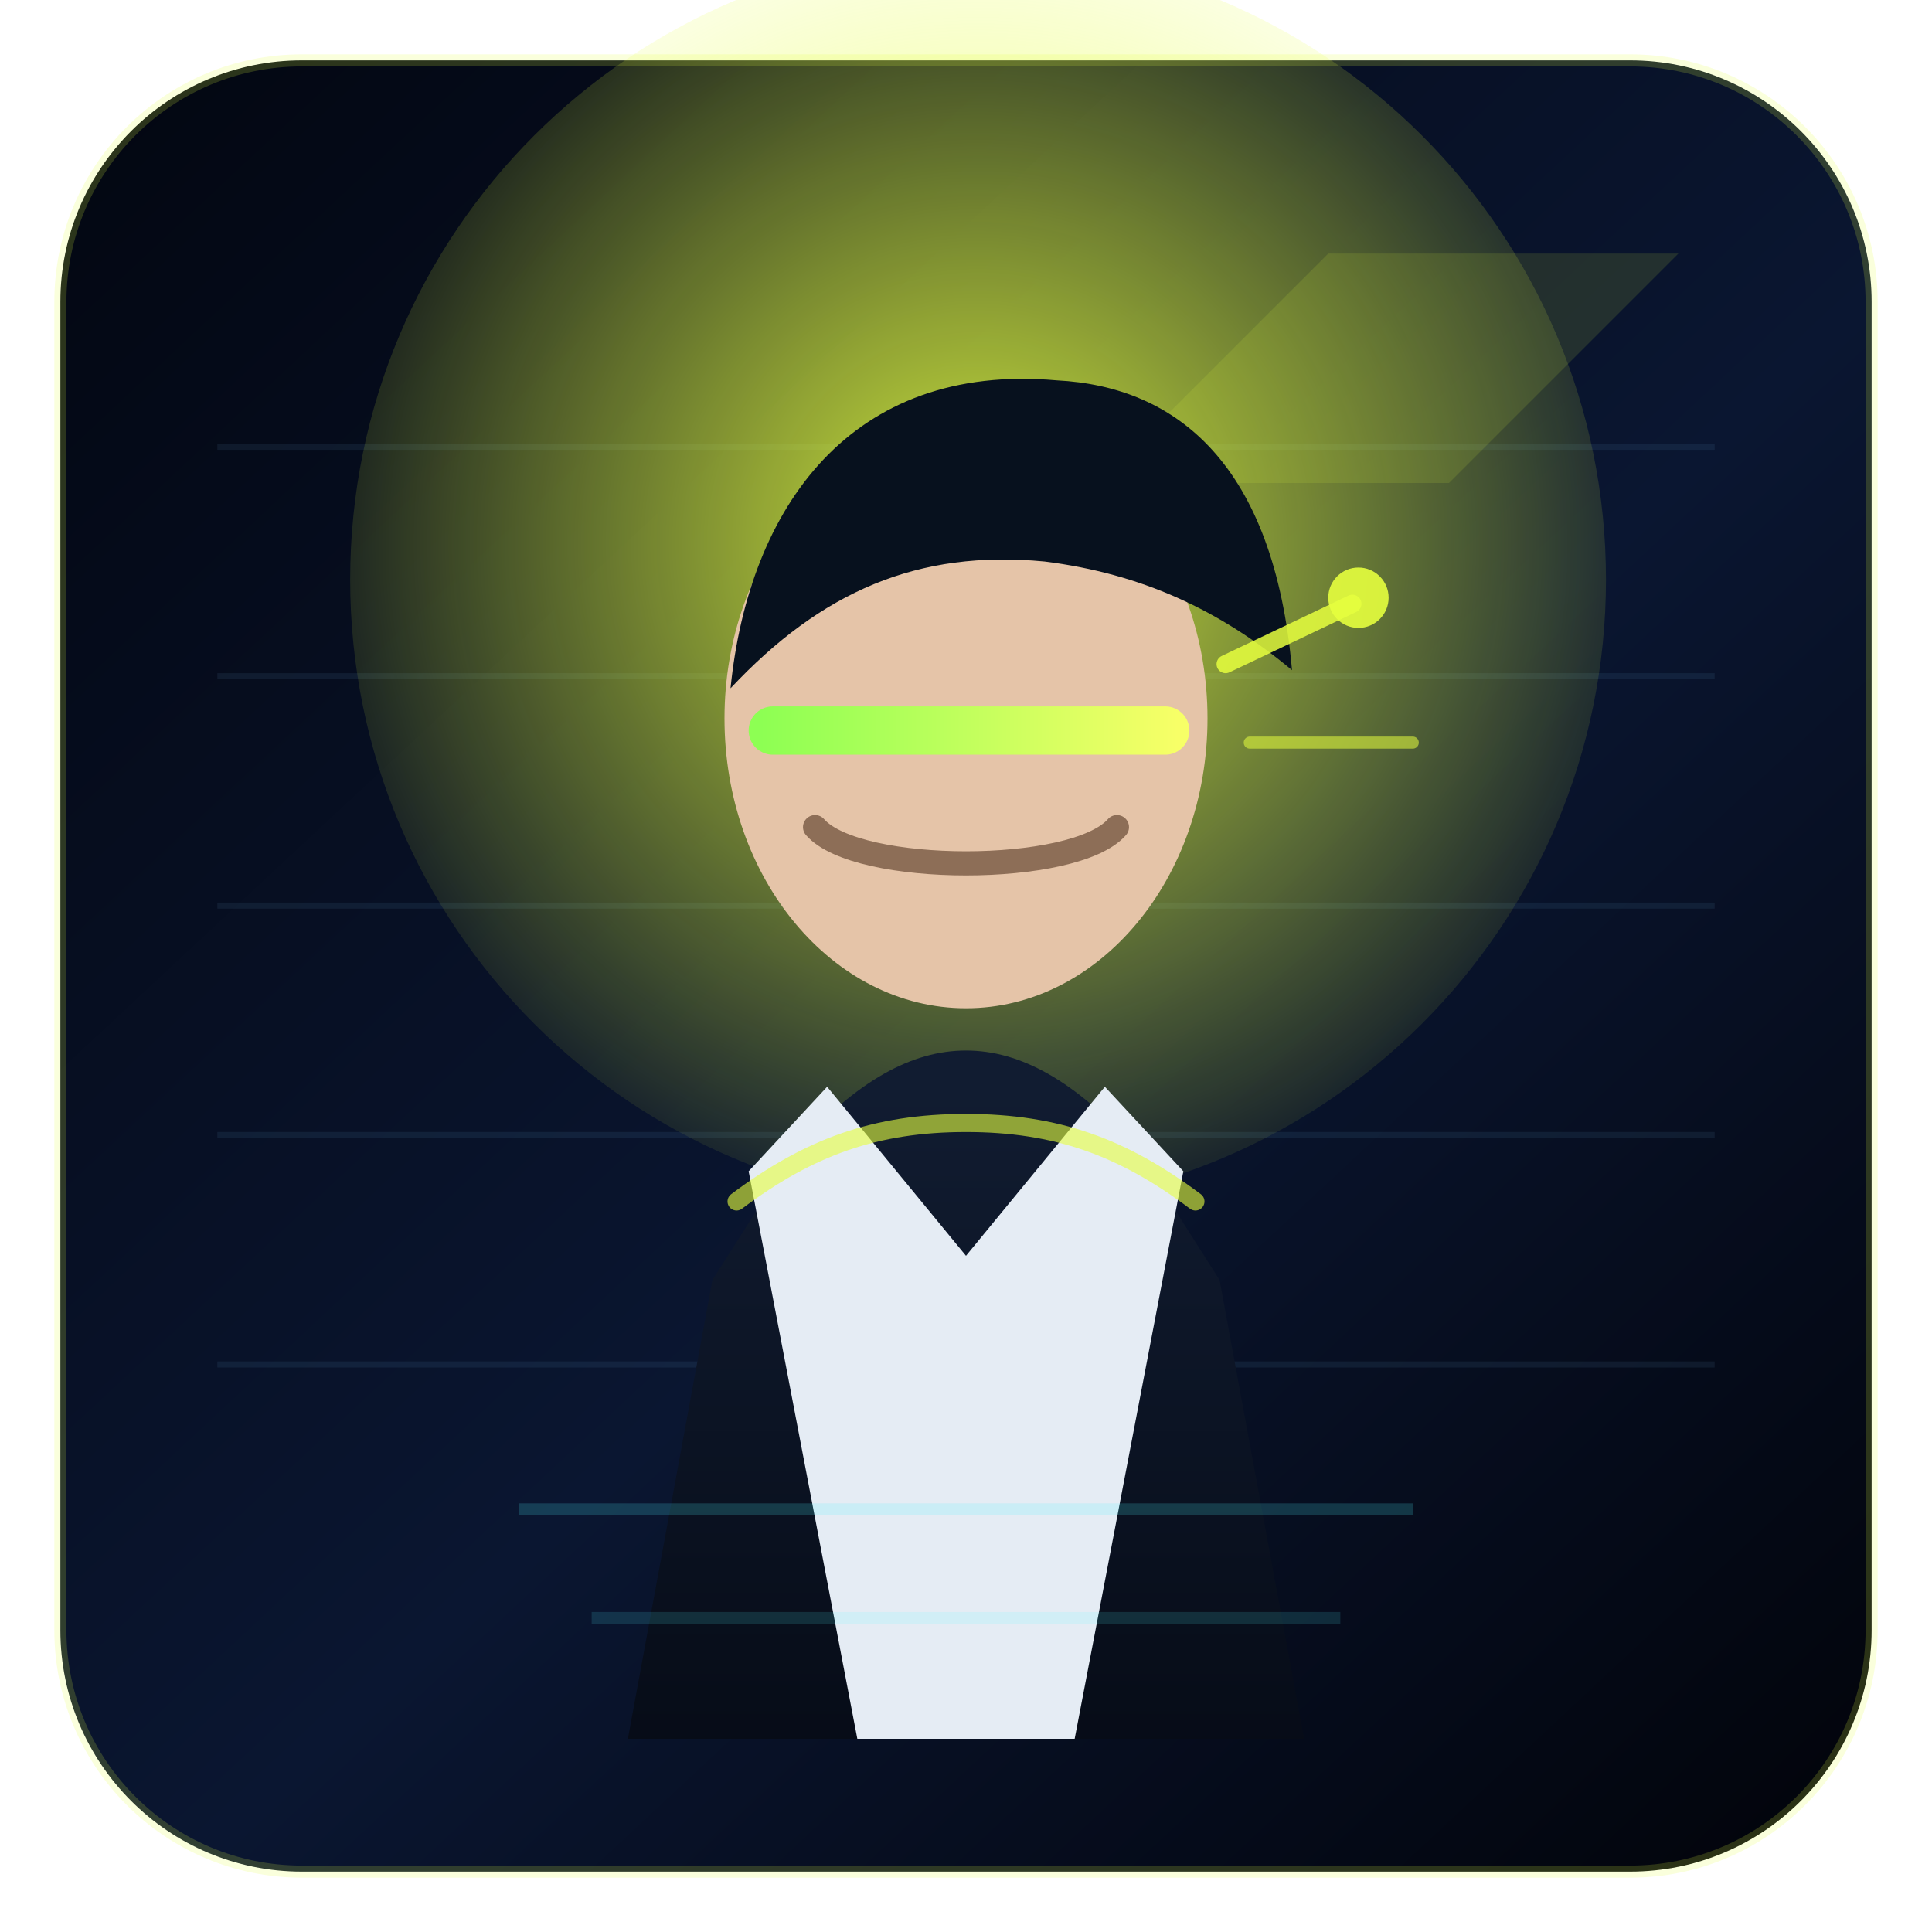
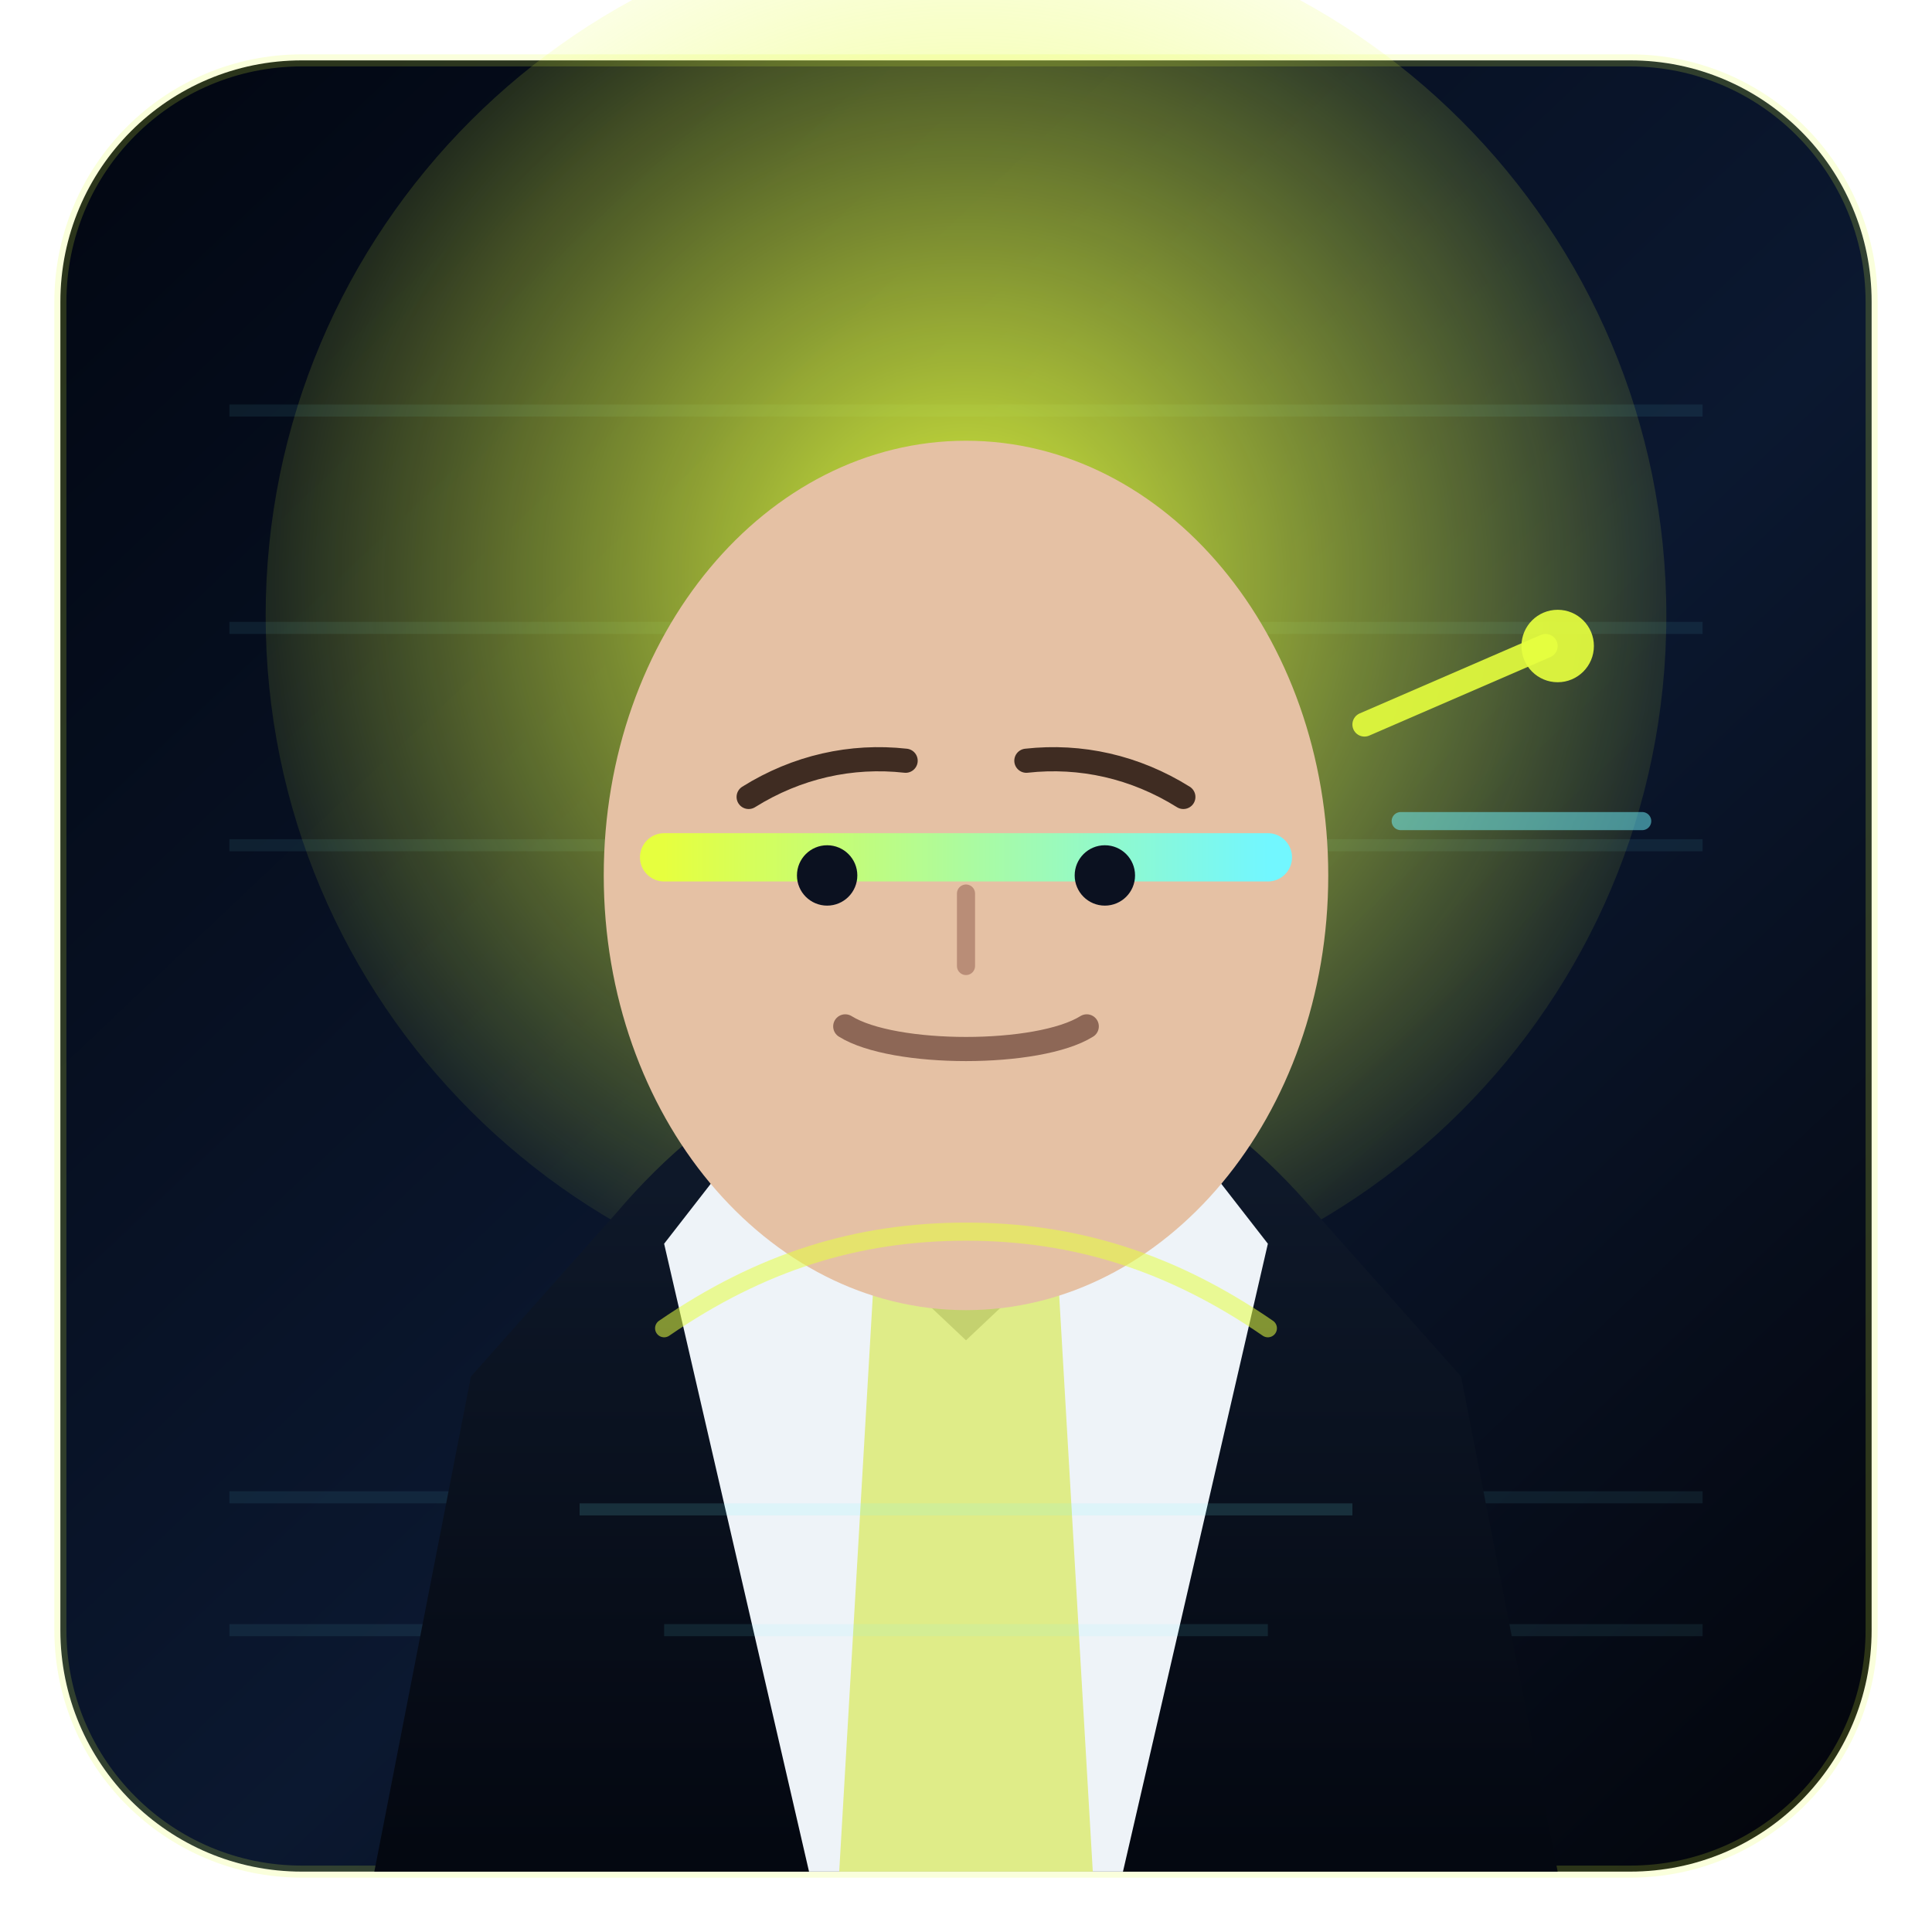
<svg xmlns="http://www.w3.org/2000/svg" width="320" height="320" viewBox="0 0 320 320" fill="none">
  <defs>
-     <linearGradient id="sc-bg" x1="24" y1="12" x2="300" y2="308" gradientUnits="userSpaceOnUse">
-       <stop stop-color="#030712" />
-       <stop offset="0.55" stop-color="#0A1631" />
-       <stop offset="1" stop-color="#02040B" />
+     <linearGradient id="sc-bg" x1="18" y1="10" x2="302" y2="310" gradientUnits="userSpaceOnUse">
+       <stop stop-color="#020712" />
+       <stop offset="0.56" stop-color="#0B1830" />
+       <stop offset="1" stop-color="#03050B" />
    </linearGradient>
-     <radialGradient id="sc-halo" cx="0" cy="0" r="1" gradientUnits="userSpaceOnUse" gradientTransform="translate(162 90) rotate(90) scale(120)">
-       <stop stop-color="#E6FF3F" stop-opacity="0.9" />
+     <radialGradient id="sc-halo" cx="0" cy="0" r="1" gradientUnits="userSpaceOnUse" gradientTransform="translate(160 96) rotate(90) scale(132)">
+       <stop stop-color="#E6FF3F" stop-opacity="0.94" />
      <stop offset="1" stop-color="#E6FF3F" stop-opacity="0" />
    </radialGradient>
-     <linearGradient id="sc-jacket" x1="160" y1="180" x2="160" y2="294" gradientUnits="userSpaceOnUse">
-       <stop stop-color="#111C31" />
-       <stop offset="1" stop-color="#060B16" />
+     <linearGradient id="sc-suit" x1="160" y1="196" x2="160" y2="306" gradientUnits="userSpaceOnUse">
+       <stop stop-color="#0E1829" />
+       <stop offset="1" stop-color="#040811" />
    </linearGradient>
-     <linearGradient id="sc-visor" x1="126" y1="121" x2="195" y2="121" gradientUnits="userSpaceOnUse">
-       <stop stop-color="#8DFF53" />
-       <stop offset="1" stop-color="#F7FF67" />
+     <linearGradient id="sc-visor" x1="110" y1="142" x2="210" y2="142" gradientUnits="userSpaceOnUse">
+       <stop stop-color="#E6FF3F" />
+       <stop offset="1" stop-color="#72F7FF" />
    </linearGradient>
  </defs>
  <rect x="10" y="10" width="300" height="300" rx="40" fill="url(#sc-bg)" />
  <rect x="10" y="10" width="300" height="300" rx="40" stroke="#E6FF3F" stroke-opacity="0.18" stroke-width="2" />
-   <path d="M36 74H284" stroke="#7DD3FC" stroke-opacity="0.08" />
-   <path d="M36 112H284" stroke="#7DD3FC" stroke-opacity="0.08" />
-   <path d="M36 150H284" stroke="#7DD3FC" stroke-opacity="0.08" />
-   <path d="M36 188H284" stroke="#7DD3FC" stroke-opacity="0.08" />
-   <path d="M36 226H284" stroke="#7DD3FC" stroke-opacity="0.08" />
-   <path d="M220 42H278L240 80H182L220 42Z" fill="#E6FF3F" fill-opacity="0.12" />
-   <circle cx="162" cy="96" r="104" fill="url(#sc-halo)" />
-   <path d="M104 288L118 212L132 190C142 179 151 174 160 174C169 174 178 179 188 190L202 212L216 288H104Z" fill="url(#sc-jacket)" />
-   <path d="M137 180L160 208L183 180L196 194L178 288H142L124 194L137 180Z" fill="#E5ECF4" />
-   <path d="M122 199C134 190 145 186 160 186C175 186 186 190 198 199" stroke="#E6FF3F" stroke-opacity="0.6" stroke-width="3" stroke-linecap="round" />
-   <ellipse cx="160" cy="119" rx="40" ry="48" fill="#E5C4A8" />
-   <path d="M121 114C124 84 141 60 175 63C195 64 211 77 214 111C202 101 189 95 173 93C152 91 136 98 121 114Z" fill="#07111E" />
-   <path d="M128 121H193" stroke="url(#sc-visor)" stroke-width="8" stroke-linecap="round" />
-   <path d="M135 137C142 145 178 145 185 137" stroke="#8D6E57" stroke-width="4" stroke-linecap="round" />
-   <path d="M203 110L224 100" stroke="#E6FF3F" stroke-width="3" stroke-linecap="round" stroke-opacity="0.85" />
-   <path d="M207 123H234" stroke="#E6FF3F" stroke-width="2" stroke-linecap="round" stroke-opacity="0.55" />
-   <circle cx="225" cy="99" r="5" fill="#E6FF3F" fill-opacity="0.9" />
-   <path d="M86 250H234" stroke="#50F7FF" stroke-opacity="0.18" stroke-width="2" />
-   <path d="M98 268H222" stroke="#50F7FF" stroke-opacity="0.14" stroke-width="2" />
+   <path d="M38 68H282" stroke="#72F7FF" stroke-opacity="0.08" stroke-width="2" />
+   <path d="M38 104H282" stroke="#72F7FF" stroke-opacity="0.08" stroke-width="2" />
+   <path d="M38 140H282" stroke="#72F7FF" stroke-opacity="0.08" stroke-width="2" />
+   <path d="M38 248H282" stroke="#72F7FF" stroke-opacity="0.08" stroke-width="2" />
+   <path d="M38 270H282" stroke="#72F7FF" stroke-opacity="0.08" stroke-width="2" />
+   <circle cx="160" cy="102" r="116" fill="url(#sc-halo)" />
+   <path d="M62 310L78 228L102 201C119 181 138 172 160 172C182 172 201 181 218 201L242 228L258 310H62Z" fill="url(#sc-suit)" />
+   <path d="M124 188L160 222L196 188L210 206L186 310H134L110 206L124 188Z" fill="#EEF3F8" />
+   <path d="M146 190L160 208L174 190L181 310H139L146 190Z" fill="#DDEB7A" fill-opacity="0.88" />
+   <ellipse cx="160" cy="145" rx="60" ry="72" fill="#E5C1A4" />
+   M95 118C101 78 127 48 173 50C212 51 235 77 238 122C225 109 206 100 183 98C144 94 118 103 95 118Z
+   <path d="M110 142H210" stroke="url(#sc-visor)" stroke-width="8" stroke-linecap="round" />
+   <path d="M124 132C132 127 141 125 150 126" stroke="#3F2C22" stroke-width="4" stroke-linecap="round" />
+   <path d="M170 126C179 125 188 127 196 132" stroke="#3F2C22" stroke-width="4" stroke-linecap="round" />
+   <circle cx="137" cy="145" r="5" fill="#0B1120" />
+   <circle cx="183" cy="145" r="5" fill="#0B1120" />
+   <path d="M160 148V160" stroke="#B98D77" stroke-width="3" stroke-linecap="round" />
+   <path d="M140 170C148 175 172 175 180 170" stroke="#8D6756" stroke-width="4" stroke-linecap="round" />
+   <path d="M110 220C126 209 142 204 160 204C178 204 194 209 210 220" stroke="#E6FF3F" stroke-opacity="0.54" stroke-width="3" stroke-linecap="round" />
+   <path d="M96 250H224" stroke="#72F7FF" stroke-opacity="0.14" stroke-width="2" />
+   <path d="M110 270H210" stroke="#72F7FF" stroke-opacity="0.1" stroke-width="2" />
+   <path d="M226 120L256 107" stroke="#E6FF3F" stroke-width="4" stroke-linecap="round" stroke-opacity="0.9" />
+   <path d="M232 136H272" stroke="#72F7FF" stroke-width="3" stroke-linecap="round" stroke-opacity="0.5" />
+   <circle cx="258" cy="107" r="6" fill="#E6FF3F" fill-opacity="0.92" />
</svg>
